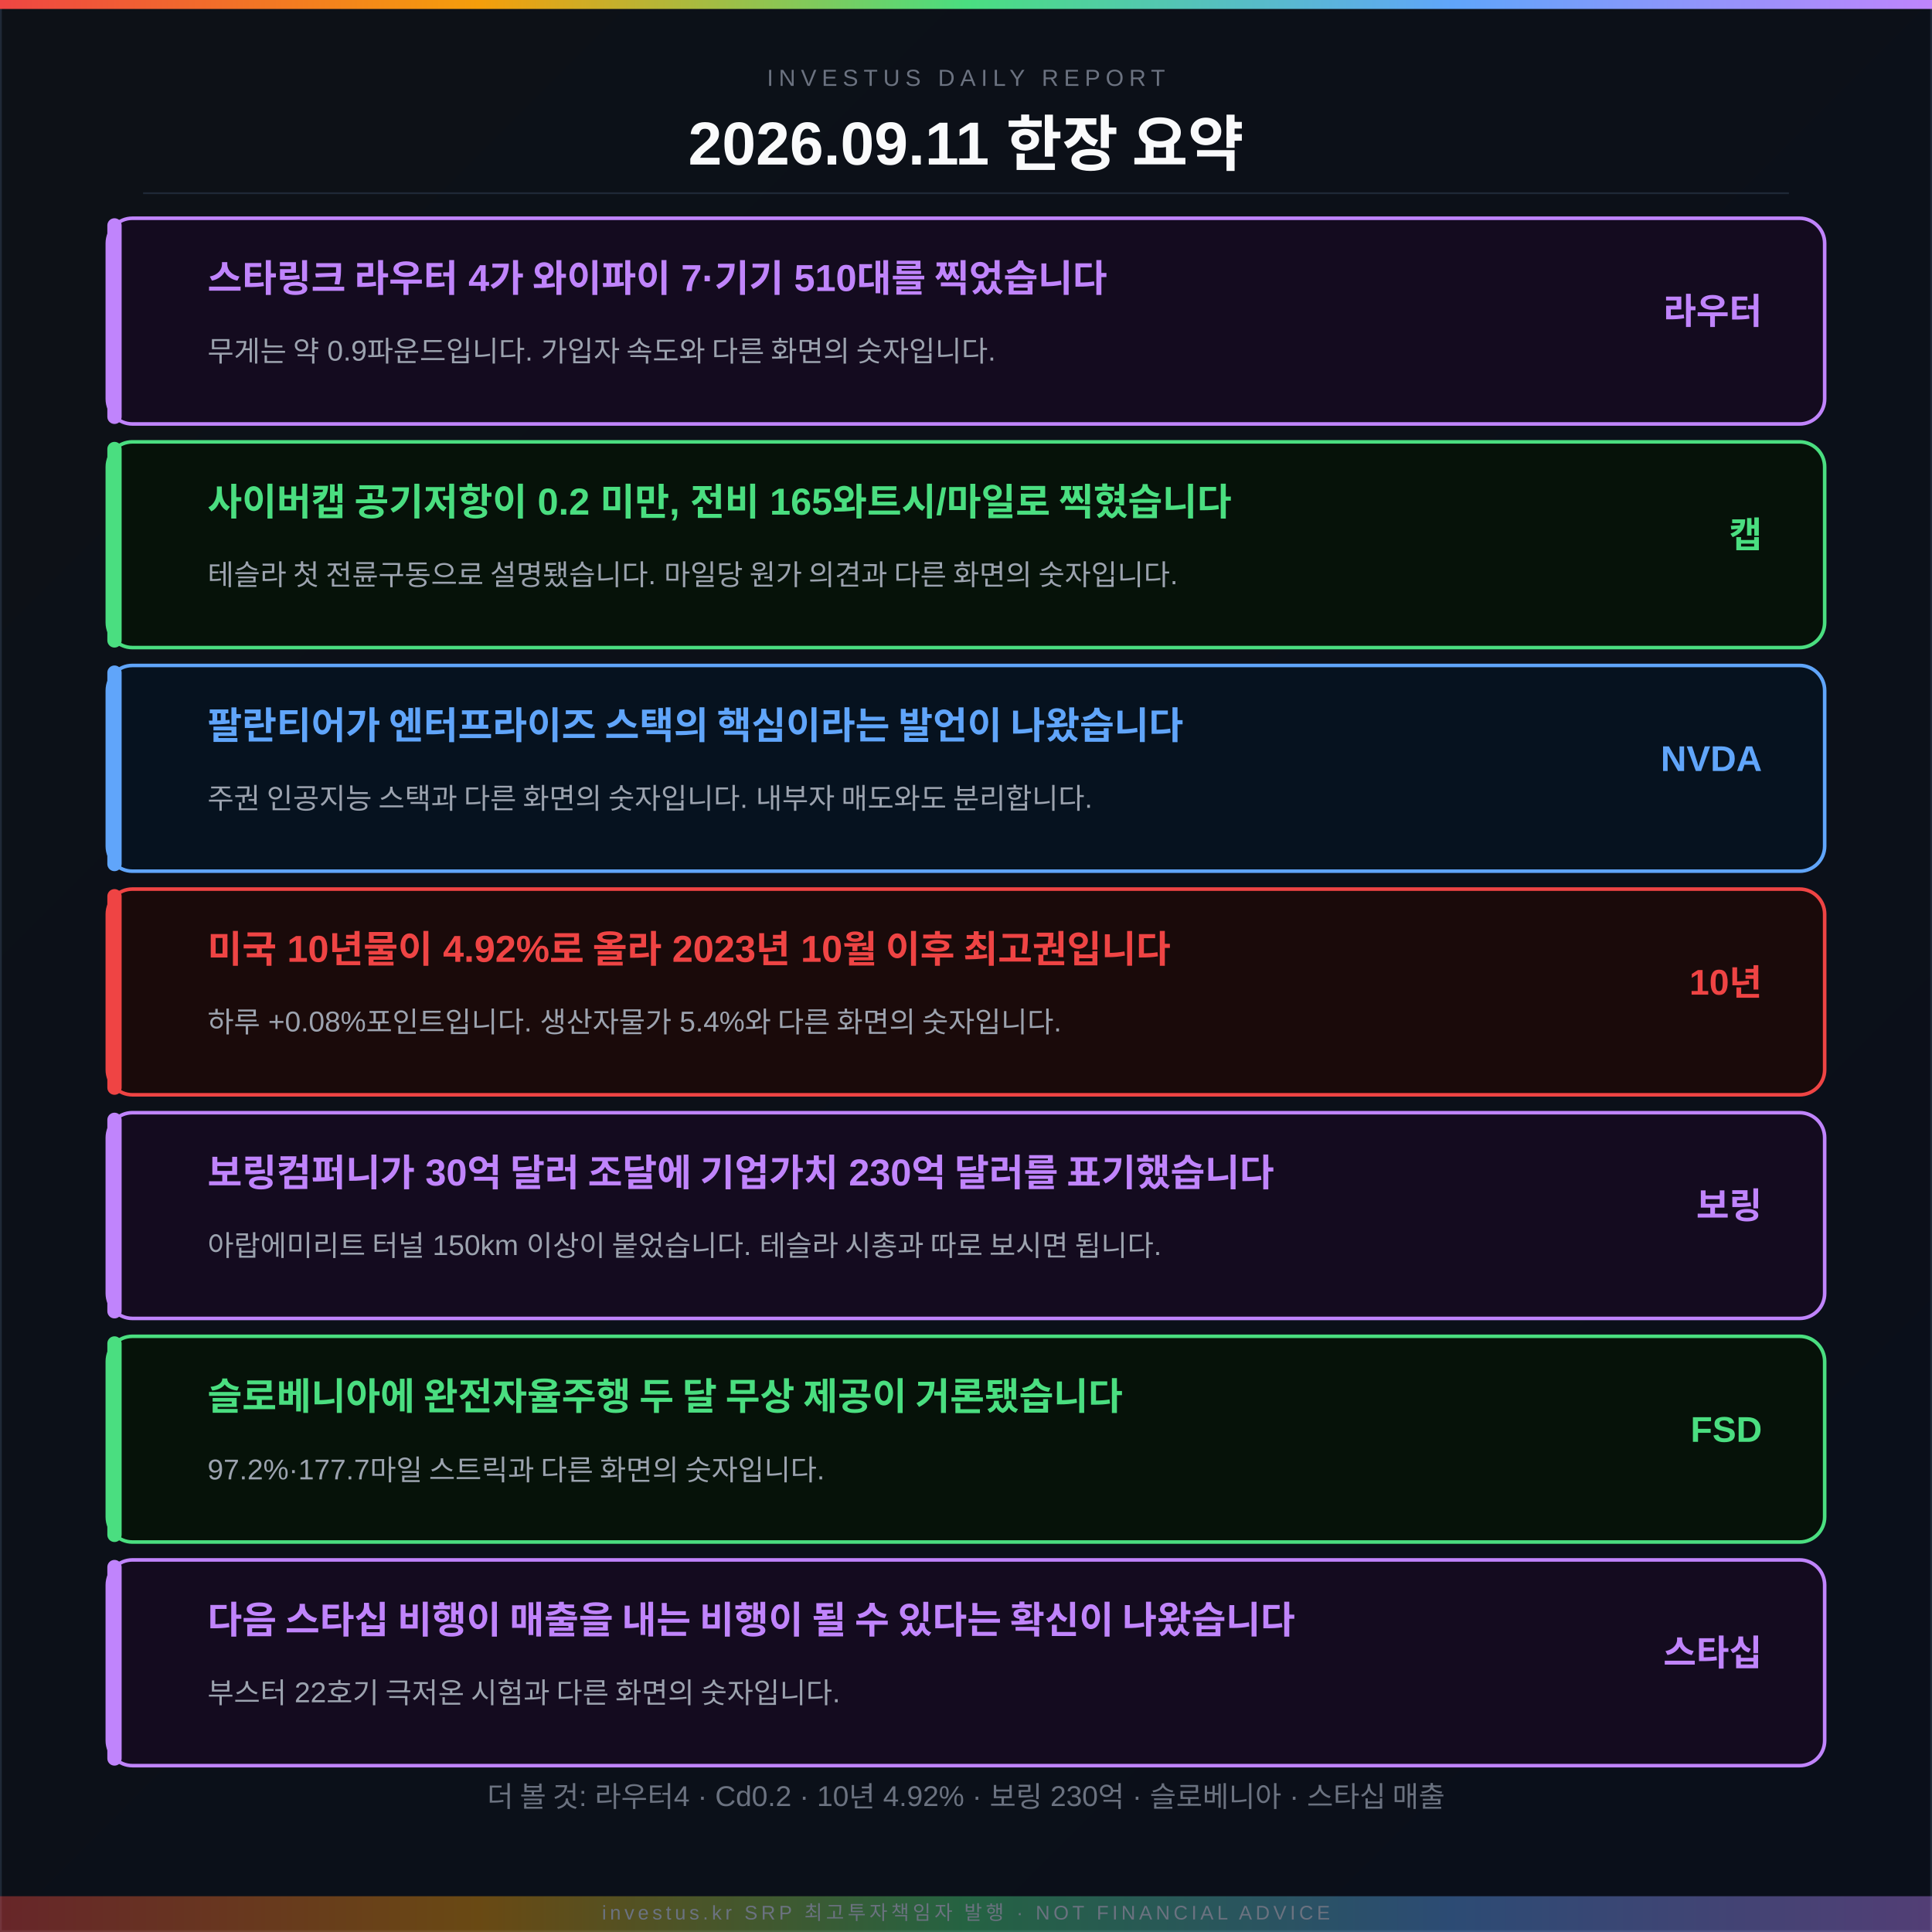
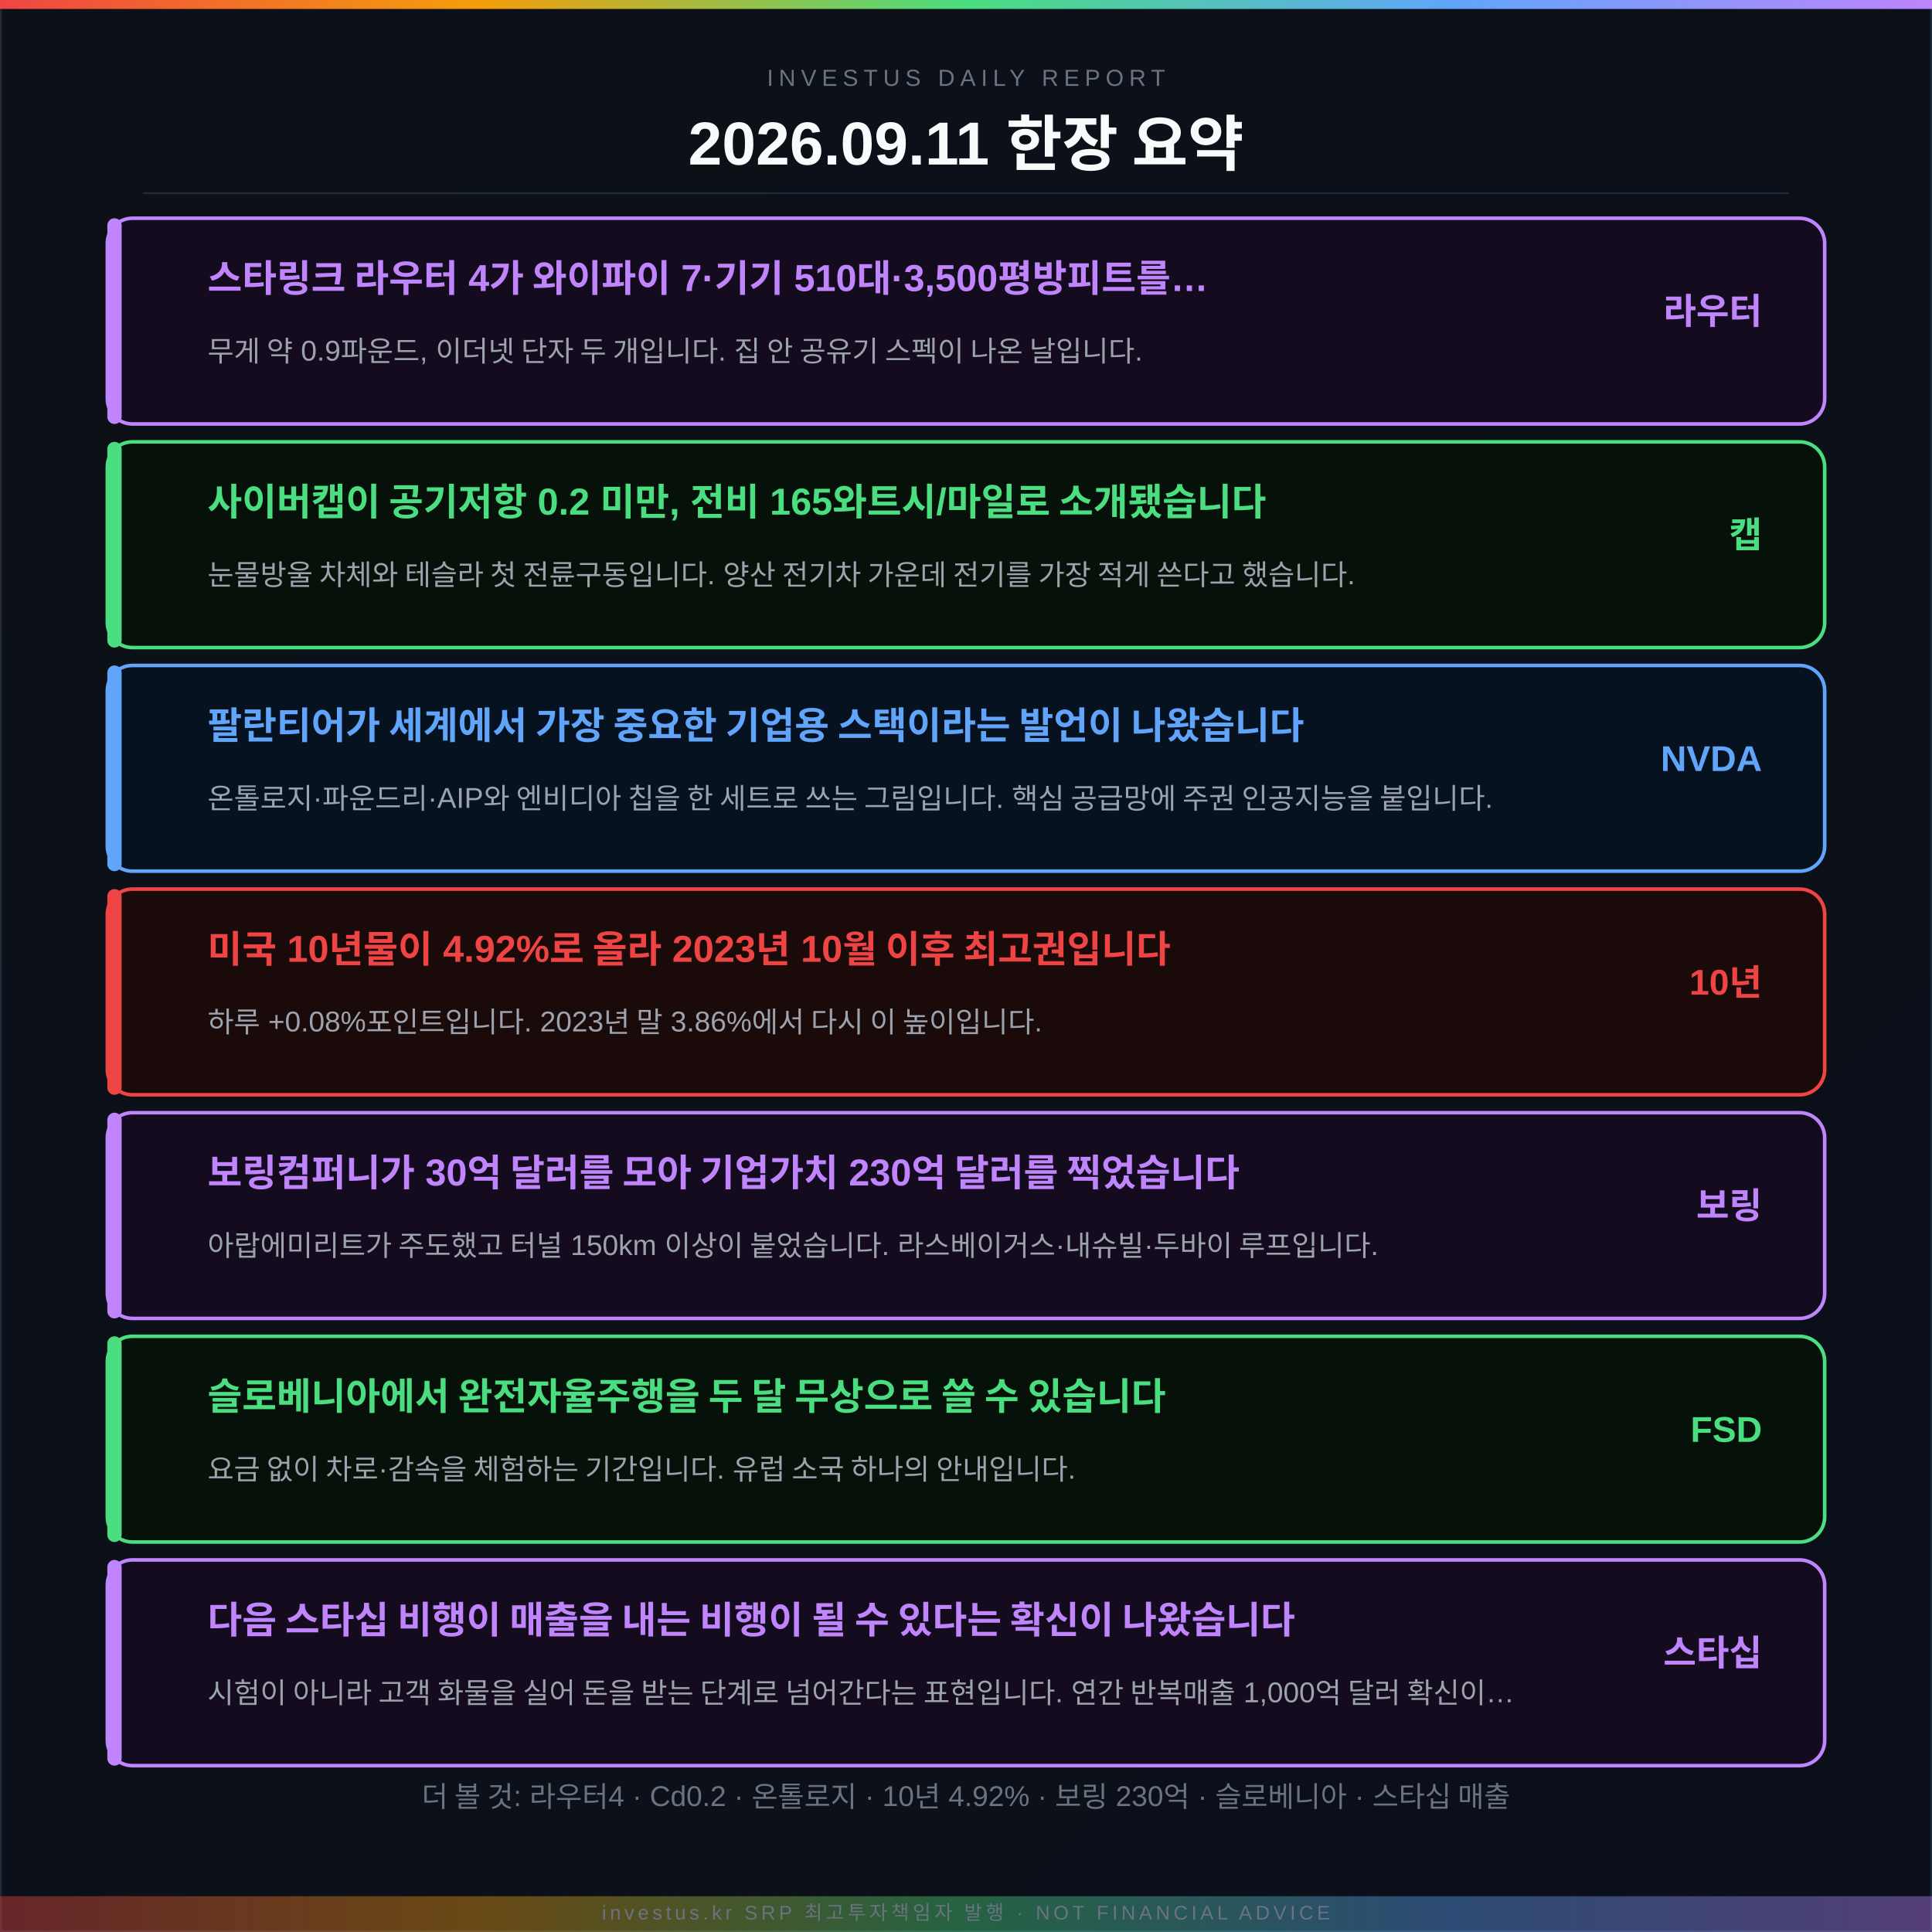
<svg xmlns="http://www.w3.org/2000/svg" viewBox="0 0 1080 1080" width="1080" height="1080">
  <defs>
    <linearGradient id="bg" x1="0%" y1="0%" x2="100%" y2="100%">
      <stop offset="0%" style="stop-color:#0d1117" />
      <stop offset="100%" style="stop-color:#0a0f1a" />
    </linearGradient>
    <linearGradient id="flow" x1="0%" y1="0%" x2="100%" y2="0%">
      <stop offset="0%" style="stop-color:#ef4444" />
      <stop offset="25%" style="stop-color:#f59e0b" />
      <stop offset="50%" style="stop-color:#4ade80" />
      <stop offset="75%" style="stop-color:#60a5fa" />
      <stop offset="100%" style="stop-color:#c084fc" />
    </linearGradient>
  </defs>
  <rect width="1080" height="1080" fill="url(#bg)" />
  <rect width="1080" height="1080" fill="none" stroke="#1f2937" stroke-width="2" />
  <rect x="0" y="0" width="1080" height="5" fill="url(#flow)" />
  <text x="540" y="48" font-family="Arial" font-size="13" fill="#6b7280" text-anchor="middle" letter-spacing="3">INVESTUS DAILY REPORT</text>
  <text x="540" y="92" font-family="Arial Black,Arial" font-size="34" font-weight="900" fill="#f9fafb" text-anchor="middle">2026.09.11 한장 요약</text>
  <line x1="80" y1="108" x2="1000" y2="108" stroke="#1f2937" stroke-width="1" />
  <rect x="60" y="122" width="960" height="115" rx="14" fill="#140b1f" stroke="#c084fc" stroke-width="2" />
  <rect x="60" y="122" width="8" height="115" rx="4" fill="#c084fc" />
-   <text x="116" y="163" font-family="Arial Black,Arial" font-size="21" font-weight="900" fill="#c084fc">스타링크 라우터 4가 와이파이 7·기기 510대를 찍었습니다</text>
-   <text x="116" y="202" font-family="Arial" font-size="16" fill="#9ca3af">무게는 약 0.9파운드입니다. 가입자 속도와 다른 화면의 숫자입니다.</text>
+   <text x="116" y="163" font-family="Arial Black,Arial" font-size="21" font-weight="900" fill="#c084fc">스타링크 라우터 4가 와이파이 7·기기 510대·3,500평방피트를…</text>
+   <text x="116" y="202" font-family="Arial" font-size="16" fill="#9ca3af">무게 약 0.9파운드, 이더넷 단자 두 개입니다. 집 안 공유기 스펙이 나온 날입니다.</text>
  <text x="985" y="181" font-family="Arial Black,Arial" font-size="20" font-weight="900" fill="#c084fc" text-anchor="end">라우터</text>
  <rect x="60" y="247" width="960" height="115" rx="14" fill="#061209" stroke="#4ade80" stroke-width="2" />
  <rect x="60" y="247" width="8" height="115" rx="4" fill="#4ade80" />
-   <text x="116" y="288" font-family="Arial Black,Arial" font-size="21" font-weight="900" fill="#4ade80">사이버캡 공기저항이 0.2 미만, 전비 165와트시/마일로 찍혔습니다</text>
-   <text x="116" y="327" font-family="Arial" font-size="16" fill="#9ca3af">테슬라 첫 전륜구동으로 설명됐습니다. 마일당 원가 의견과 다른 화면의 숫자입니다.</text>
+   <text x="116" y="288" font-family="Arial Black,Arial" font-size="21" font-weight="900" fill="#4ade80">사이버캡이 공기저항 0.2 미만, 전비 165와트시/마일로 소개됐습니다</text>
+   <text x="116" y="327" font-family="Arial" font-size="16" fill="#9ca3af">눈물방울 차체와 테슬라 첫 전륜구동입니다. 양산 전기차 가운데 전기를 가장 적게 쓴다고 했습니다.</text>
  <text x="985" y="306" font-family="Arial Black,Arial" font-size="20" font-weight="900" fill="#4ade80" text-anchor="end">캡</text>
  <rect x="60" y="372" width="960" height="115" rx="14" fill="#06121f" stroke="#60a5fa" stroke-width="2" />
  <rect x="60" y="372" width="8" height="115" rx="4" fill="#60a5fa" />
-   <text x="116" y="413" font-family="Arial Black,Arial" font-size="21" font-weight="900" fill="#60a5fa">팔란티어가 엔터프라이즈 스택의 핵심이라는 발언이 나왔습니다</text>
-   <text x="116" y="452" font-family="Arial" font-size="16" fill="#9ca3af">주권 인공지능 스택과 다른 화면의 숫자입니다. 내부자 매도와도 분리합니다.</text>
+   <text x="116" y="413" font-family="Arial Black,Arial" font-size="21" font-weight="900" fill="#60a5fa">팔란티어가 세계에서 가장 중요한 기업용 스택이라는 발언이 나왔습니다</text>
+   <text x="116" y="452" font-family="Arial" font-size="16" fill="#9ca3af">온톨로지·파운드리·AIP와 엔비디아 칩을 한 세트로 쓰는 그림입니다. 핵심 공급망에 주권 인공지능을 붙입니다.</text>
  <text x="985" y="431" font-family="Arial Black,Arial" font-size="20" font-weight="900" fill="#60a5fa" text-anchor="end">NVDA</text>
  <rect x="60" y="497" width="960" height="115" rx="14" fill="#1a0a0a" stroke="#ef4444" stroke-width="2" />
  <rect x="60" y="497" width="8" height="115" rx="4" fill="#ef4444" />
  <text x="116" y="538" font-family="Arial Black,Arial" font-size="21" font-weight="900" fill="#ef4444">미국 10년물이 4.92%로 올라 2023년 10월 이후 최고권입니다</text>
-   <text x="116" y="577" font-family="Arial" font-size="16" fill="#9ca3af">하루 +0.08%포인트입니다. 생산자물가 5.4%와 다른 화면의 숫자입니다.</text>
+   <text x="116" y="577" font-family="Arial" font-size="16" fill="#9ca3af">하루 +0.08%포인트입니다. 2023년 말 3.86%에서 다시 이 높이입니다.</text>
  <text x="985" y="556" font-family="Arial Black,Arial" font-size="20" font-weight="900" fill="#ef4444" text-anchor="end">10년</text>
  <rect x="60" y="622" width="960" height="115" rx="14" fill="#140b1f" stroke="#c084fc" stroke-width="2" />
  <rect x="60" y="622" width="8" height="115" rx="4" fill="#c084fc" />
-   <text x="116" y="663" font-family="Arial Black,Arial" font-size="21" font-weight="900" fill="#c084fc">보링컴퍼니가 30억 달러 조달에 기업가치 230억 달러를 표기했습니다</text>
-   <text x="116" y="702" font-family="Arial" font-size="16" fill="#9ca3af">아랍에미리트 터널 150km 이상이 붙었습니다. 테슬라 시총과 따로 보시면 됩니다.</text>
+   <text x="116" y="663" font-family="Arial Black,Arial" font-size="21" font-weight="900" fill="#c084fc">보링컴퍼니가 30억 달러를 모아 기업가치 230억 달러를 찍었습니다</text>
+   <text x="116" y="702" font-family="Arial" font-size="16" fill="#9ca3af">아랍에미리트가 주도했고 터널 150km 이상이 붙었습니다. 라스베이거스·내슈빌·두바이 루프입니다.</text>
  <text x="985" y="681" font-family="Arial Black,Arial" font-size="20" font-weight="900" fill="#c084fc" text-anchor="end">보링</text>
  <rect x="60" y="747" width="960" height="115" rx="14" fill="#061209" stroke="#4ade80" stroke-width="2" />
  <rect x="60" y="747" width="8" height="115" rx="4" fill="#4ade80" />
-   <text x="116" y="788" font-family="Arial Black,Arial" font-size="21" font-weight="900" fill="#4ade80">슬로베니아에 완전자율주행 두 달 무상 제공이 거론됐습니다</text>
-   <text x="116" y="827" font-family="Arial" font-size="16" fill="#9ca3af">97.2%·177.7마일 스트릭과 다른 화면의 숫자입니다.</text>
+   <text x="116" y="788" font-family="Arial Black,Arial" font-size="21" font-weight="900" fill="#4ade80">슬로베니아에서 완전자율주행을 두 달 무상으로 쓸 수 있습니다</text>
+   <text x="116" y="827" font-family="Arial" font-size="16" fill="#9ca3af">요금 없이 차로·감속을 체험하는 기간입니다. 유럽 소국 하나의 안내입니다.</text>
  <text x="985" y="806" font-family="Arial Black,Arial" font-size="20" font-weight="900" fill="#4ade80" text-anchor="end">FSD</text>
  <rect x="60" y="872" width="960" height="115" rx="14" fill="#140b1f" stroke="#c084fc" stroke-width="2" />
  <rect x="60" y="872" width="8" height="115" rx="4" fill="#c084fc" />
  <text x="116" y="913" font-family="Arial Black,Arial" font-size="21" font-weight="900" fill="#c084fc">다음 스타십 비행이 매출을 내는 비행이 될 수 있다는 확신이 나왔습니다</text>
-   <text x="116" y="952" font-family="Arial" font-size="16" fill="#9ca3af">부스터 22호기 극저온 시험과 다른 화면의 숫자입니다.</text>
+   <text x="116" y="952" font-family="Arial" font-size="16" fill="#9ca3af">시험이 아니라 고객 화물을 실어 돈을 받는 단계로 넘어간다는 표현입니다. 연간 반복매출 1,000억 달러 확신이…</text>
  <text x="985" y="931" font-family="Arial Black,Arial" font-size="20" font-weight="900" fill="#c084fc" text-anchor="end">스타십</text>
-   <text x="540" y="1010" font-family="Arial" font-size="16" fill="#6b7280" text-anchor="middle">더 볼 것: 라우터4 · Cd0.2 · 10년 4.92% · 보링 230억 · 슬로베니아 · 스타십 매출</text>
+   <text x="540" y="1010" font-family="Arial" font-size="16" fill="#6b7280" text-anchor="middle">더 볼 것: 라우터4 · Cd0.2 · 온톨로지 · 10년 4.92% · 보링 230억 · 슬로베니아 · 스타십 매출</text>
  <rect x="0" y="1060" width="1080" height="20" fill="url(#flow)" opacity=".4" />
  <text x="540" y="1073" font-family="Arial" font-size="11" fill="#6b7280" text-anchor="middle" letter-spacing="2">investus.kr SRP 최고투자책임자 발행 · NOT FINANCIAL ADVICE</text>
</svg>
